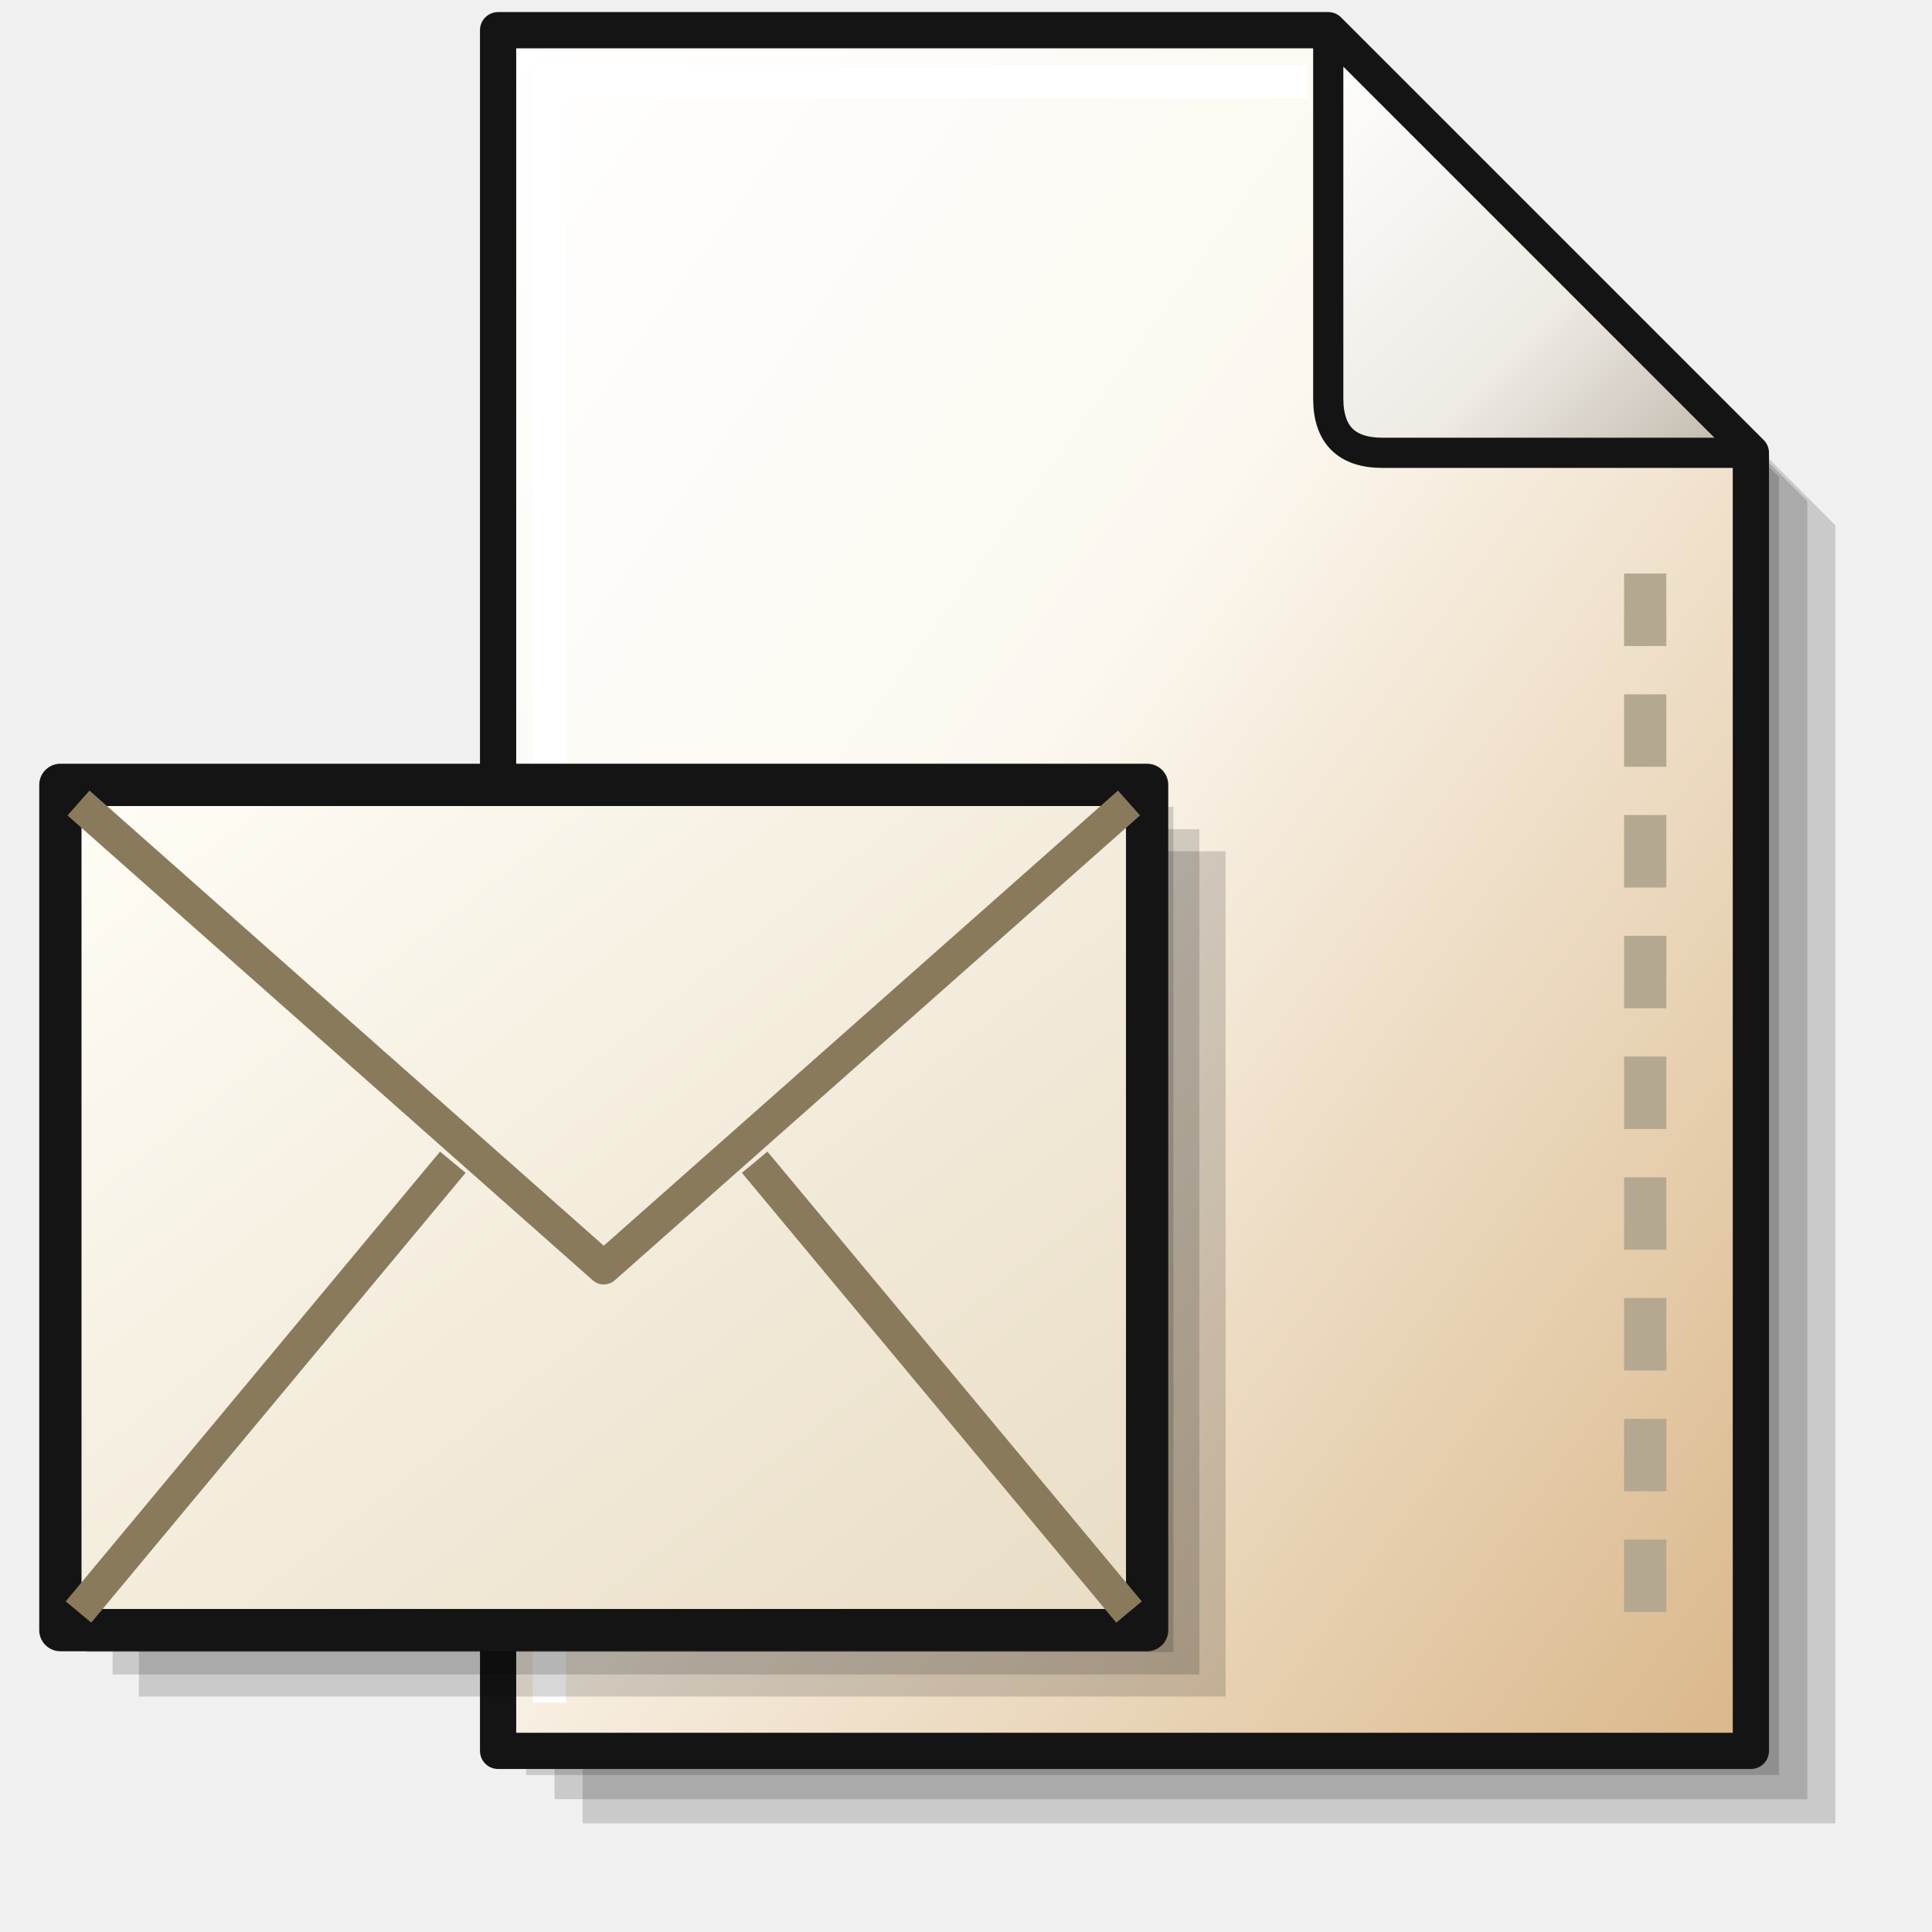
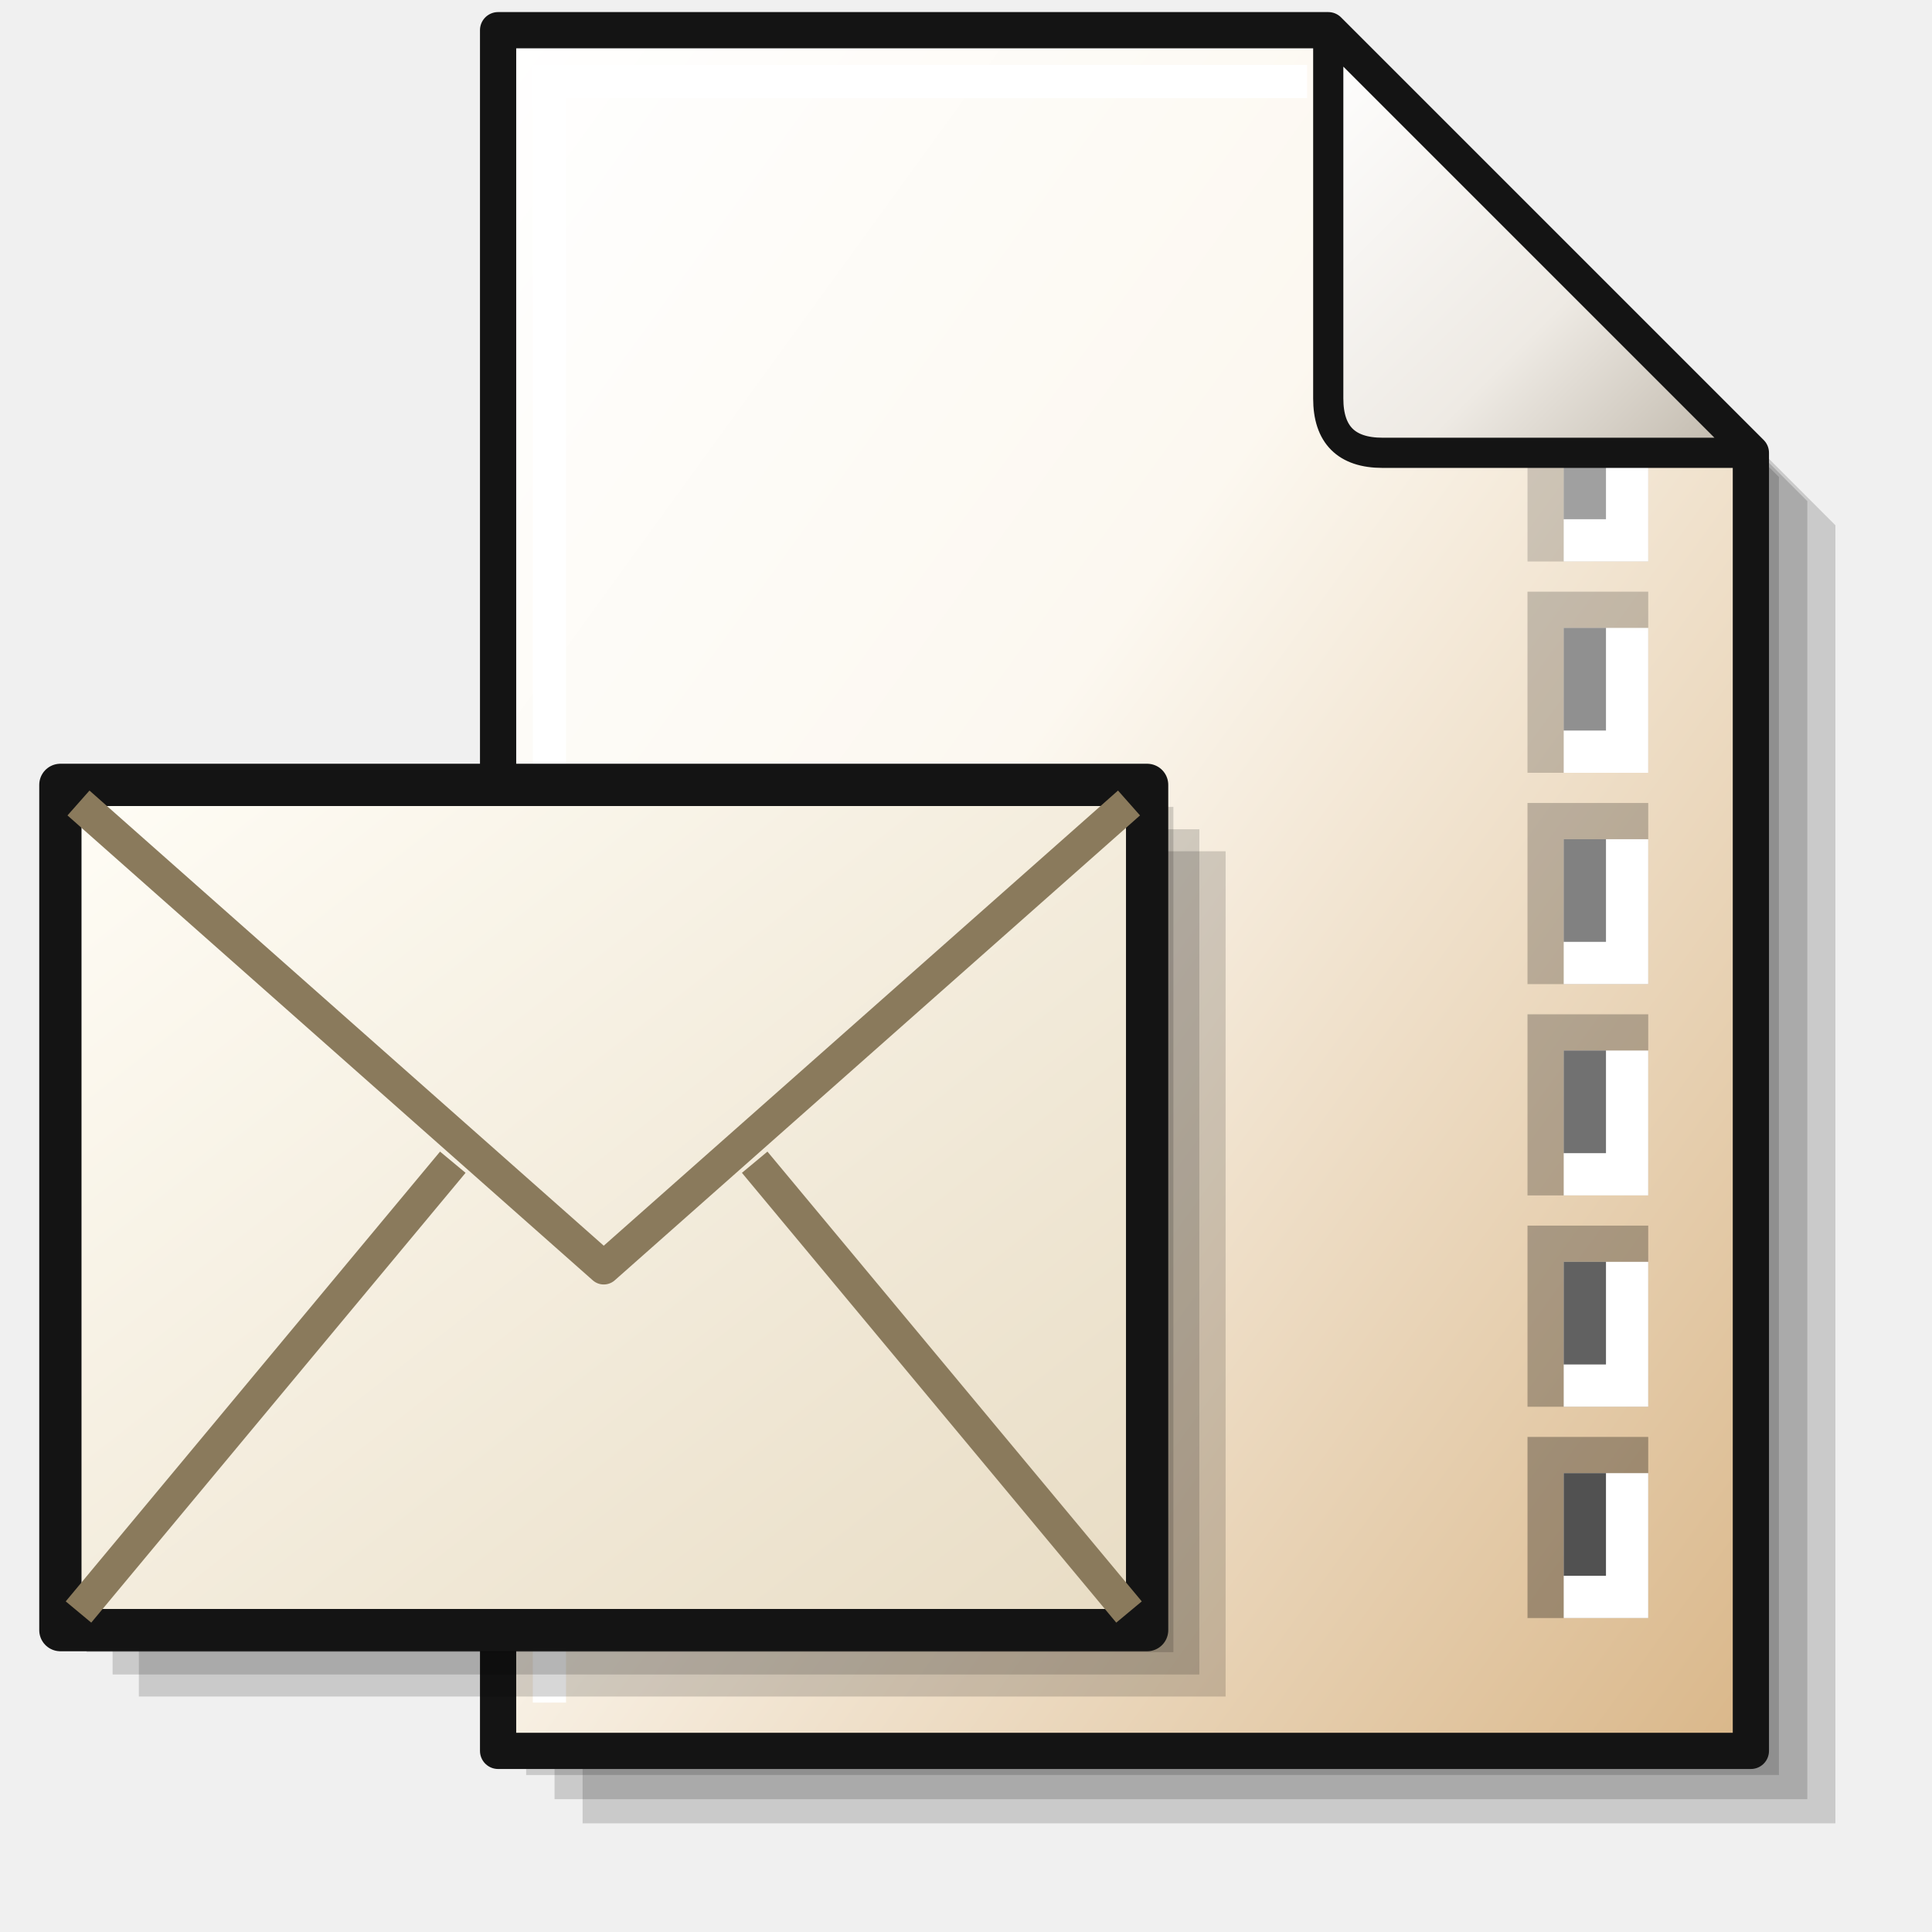
<svg xmlns="http://www.w3.org/2000/svg" width="64" height="64" viewBox="0 0 64 64">
  <defs>
    <linearGradient id="l1" x1="0" y1="0" x2="1" y2="1">
      <stop offset="0" stop-color="#ffffff" />
      <stop offset="0.42" stop-color="#fcf8f0" />
      <stop offset="1" stop-color="#d9b688" />
    </linearGradient>
    <linearGradient id="l2" x1="0" y1="0" x2="1" y2="1">
      <stop offset="0" stop-color="#ffffff" />
      <stop offset="0.6" stop-color="#eeeae4" />
      <stop offset="1" stop-color="#bdb5a8" />
    </linearGradient>
    <linearGradient id="l3" x1="0" y1="0" x2="1" y2="1">
      <stop offset="0" stop-color="#fffdf6" />
      <stop offset="1" stop-color="#e8dcc4" />
    </linearGradient>
  </defs>
  <g>
    <path d="M16.5,1H44L58,15V58H16.5Z" fill="#000" fill-opacity="0.160" transform="translate(0.93,0.80)" />
    <path d="M16.5,1H44L58,15V58H16.5Z" fill="#000" fill-opacity="0.160" transform="translate(1.87,1.60)" />
    <path d="M16.5,1H44L58,15V58H16.5Z" fill="#000" fill-opacity="0.160" transform="translate(2.80,2.40)" />
  </g>
  <path d="M16.5,1H44L58,15V58H16.5Z" fill="url(#l1)" stroke="#141414" stroke-width="1.2" stroke-linejoin="round" />
  <path d="M18.2,56.4V2.7H43.3" fill="none" stroke="#fff" stroke-width="1.1" />
+   <path d="M50.6,12.6h4.0v6.0h-4.0Z" fill="#000" fill-opacity="0.165" />
+   <path d="M51.8,13.8h2.8v4.8h-2.8Z" fill="#fff" />
+   <path d="M51.8,13.8h1.4v3.4h-1.4Z" fill="#000" fill-opacity="0.374" />
+   <path d="M50.6,19.6h4.0v6.0h-4.0Z" fill="#000" fill-opacity="0.192" />
+   <path d="M51.8,20.8h2.8v4.8h-2.8Z" fill="#fff" />
+   <path d="M51.8,20.8h1.4v3.4h-1.4Z" fill="#000" fill-opacity="0.435" />
+   <path d="M50.6,26.6h4.0v6.0h-4.0Z" fill="#000" fill-opacity="0.219" />
+   <path d="M51.8,27.8h2.8v4.8h-2.8Z" fill="#fff" />
+   <path d="M51.8,27.8h1.4v3.4h-1.4Z" fill="#000" fill-opacity="0.496" />
+   <path d="M50.6,33.6h4.0v6.0h-4.0Z" fill="#000" fill-opacity="0.246" />
+   <path d="M51.8,34.8h2.8v4.8h-2.8Z" fill="#fff" />
+   <path d="M51.8,34.8h1.4v3.4h-1.4Z" fill="#000" fill-opacity="0.558" />
+   <path d="M50.6,40.6h4.0v6.0h-4.0Z" fill="#000" fill-opacity="0.273" />
+   <path d="M51.8,41.8h2.8v4.8h-2.8Z" fill="#fff" />
+   <path d="M51.8,41.8h1.4v3.4h-1.4Z" fill="#000" fill-opacity="0.619" />
+   <path d="M50.6,47.6h4.0v6.0h-4.0Z" fill="#000" fill-opacity="0.300" />
+   <path d="M51.8,48.8h2.8v4.8h-2.8Z" fill="#fff" />
+   <path d="M51.8,48.8h1.4v3.4h-1.4Z" fill="#000" fill-opacity="0.680" />
  <path d="M44,1V13.2Q44,15 45.8,15H58Z" fill="url(#l2)" stroke="#141414" stroke-width="1" stroke-linejoin="round" />
-   <path d="M54.5,19V55" stroke="#b4a890" stroke-width="1.4" stroke-dasharray="2.4 1.6" />
  <g>
    <path d="M2,26H38V54H2Z" fill="#000" fill-opacity="0.160" transform="translate(0.87,0.73)" />
    <path d="M2,26H38V54H2Z" fill="#000" fill-opacity="0.160" transform="translate(1.73,1.47)" />
    <path d="M2,26H38V54H2Z" fill="#000" fill-opacity="0.160" transform="translate(2.60,2.20)" />
  </g>
  <path d="M2,26H38V54H2Z" fill="url(#l3)" stroke="#141414" stroke-width="1.4" stroke-linejoin="round" />
  <path d="M2.6,26.6L20,42L37.4,26.6M2.6,53.4L15,38.5M37.4,53.4L25,38.5" fill="none" stroke="#8a7a5c" stroke-width="1.1" stroke-linejoin="round" />
</svg>
